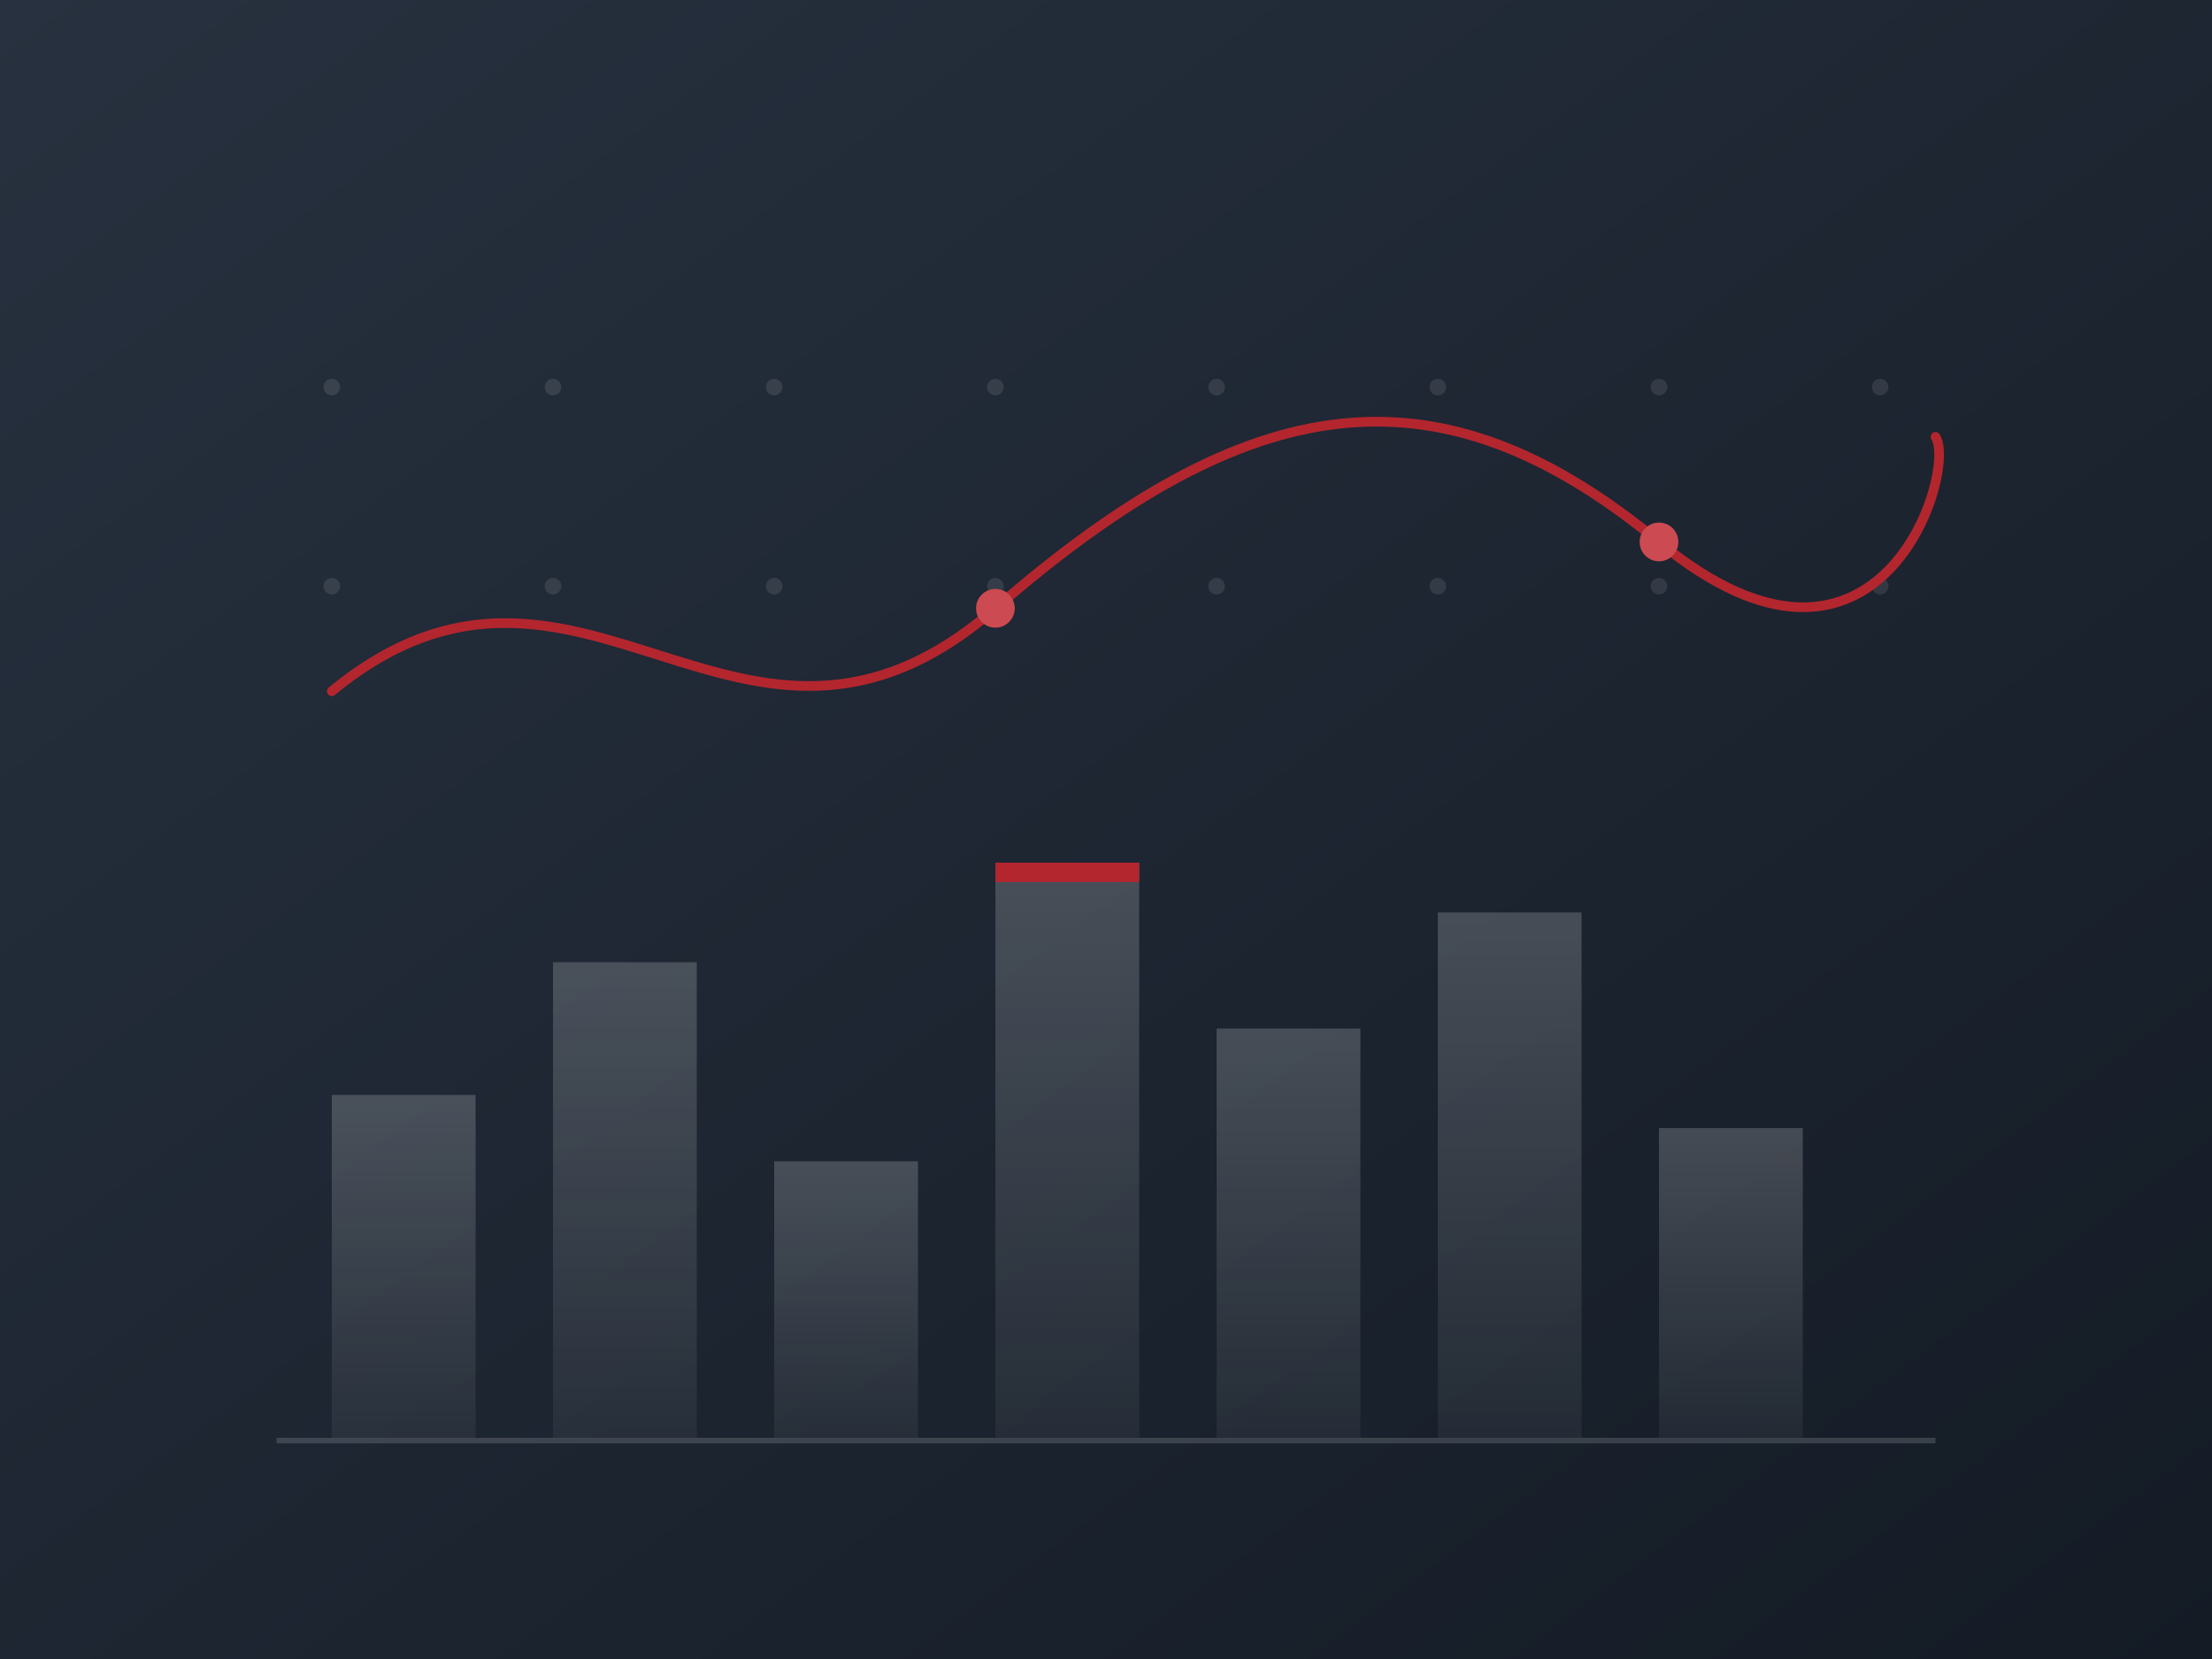
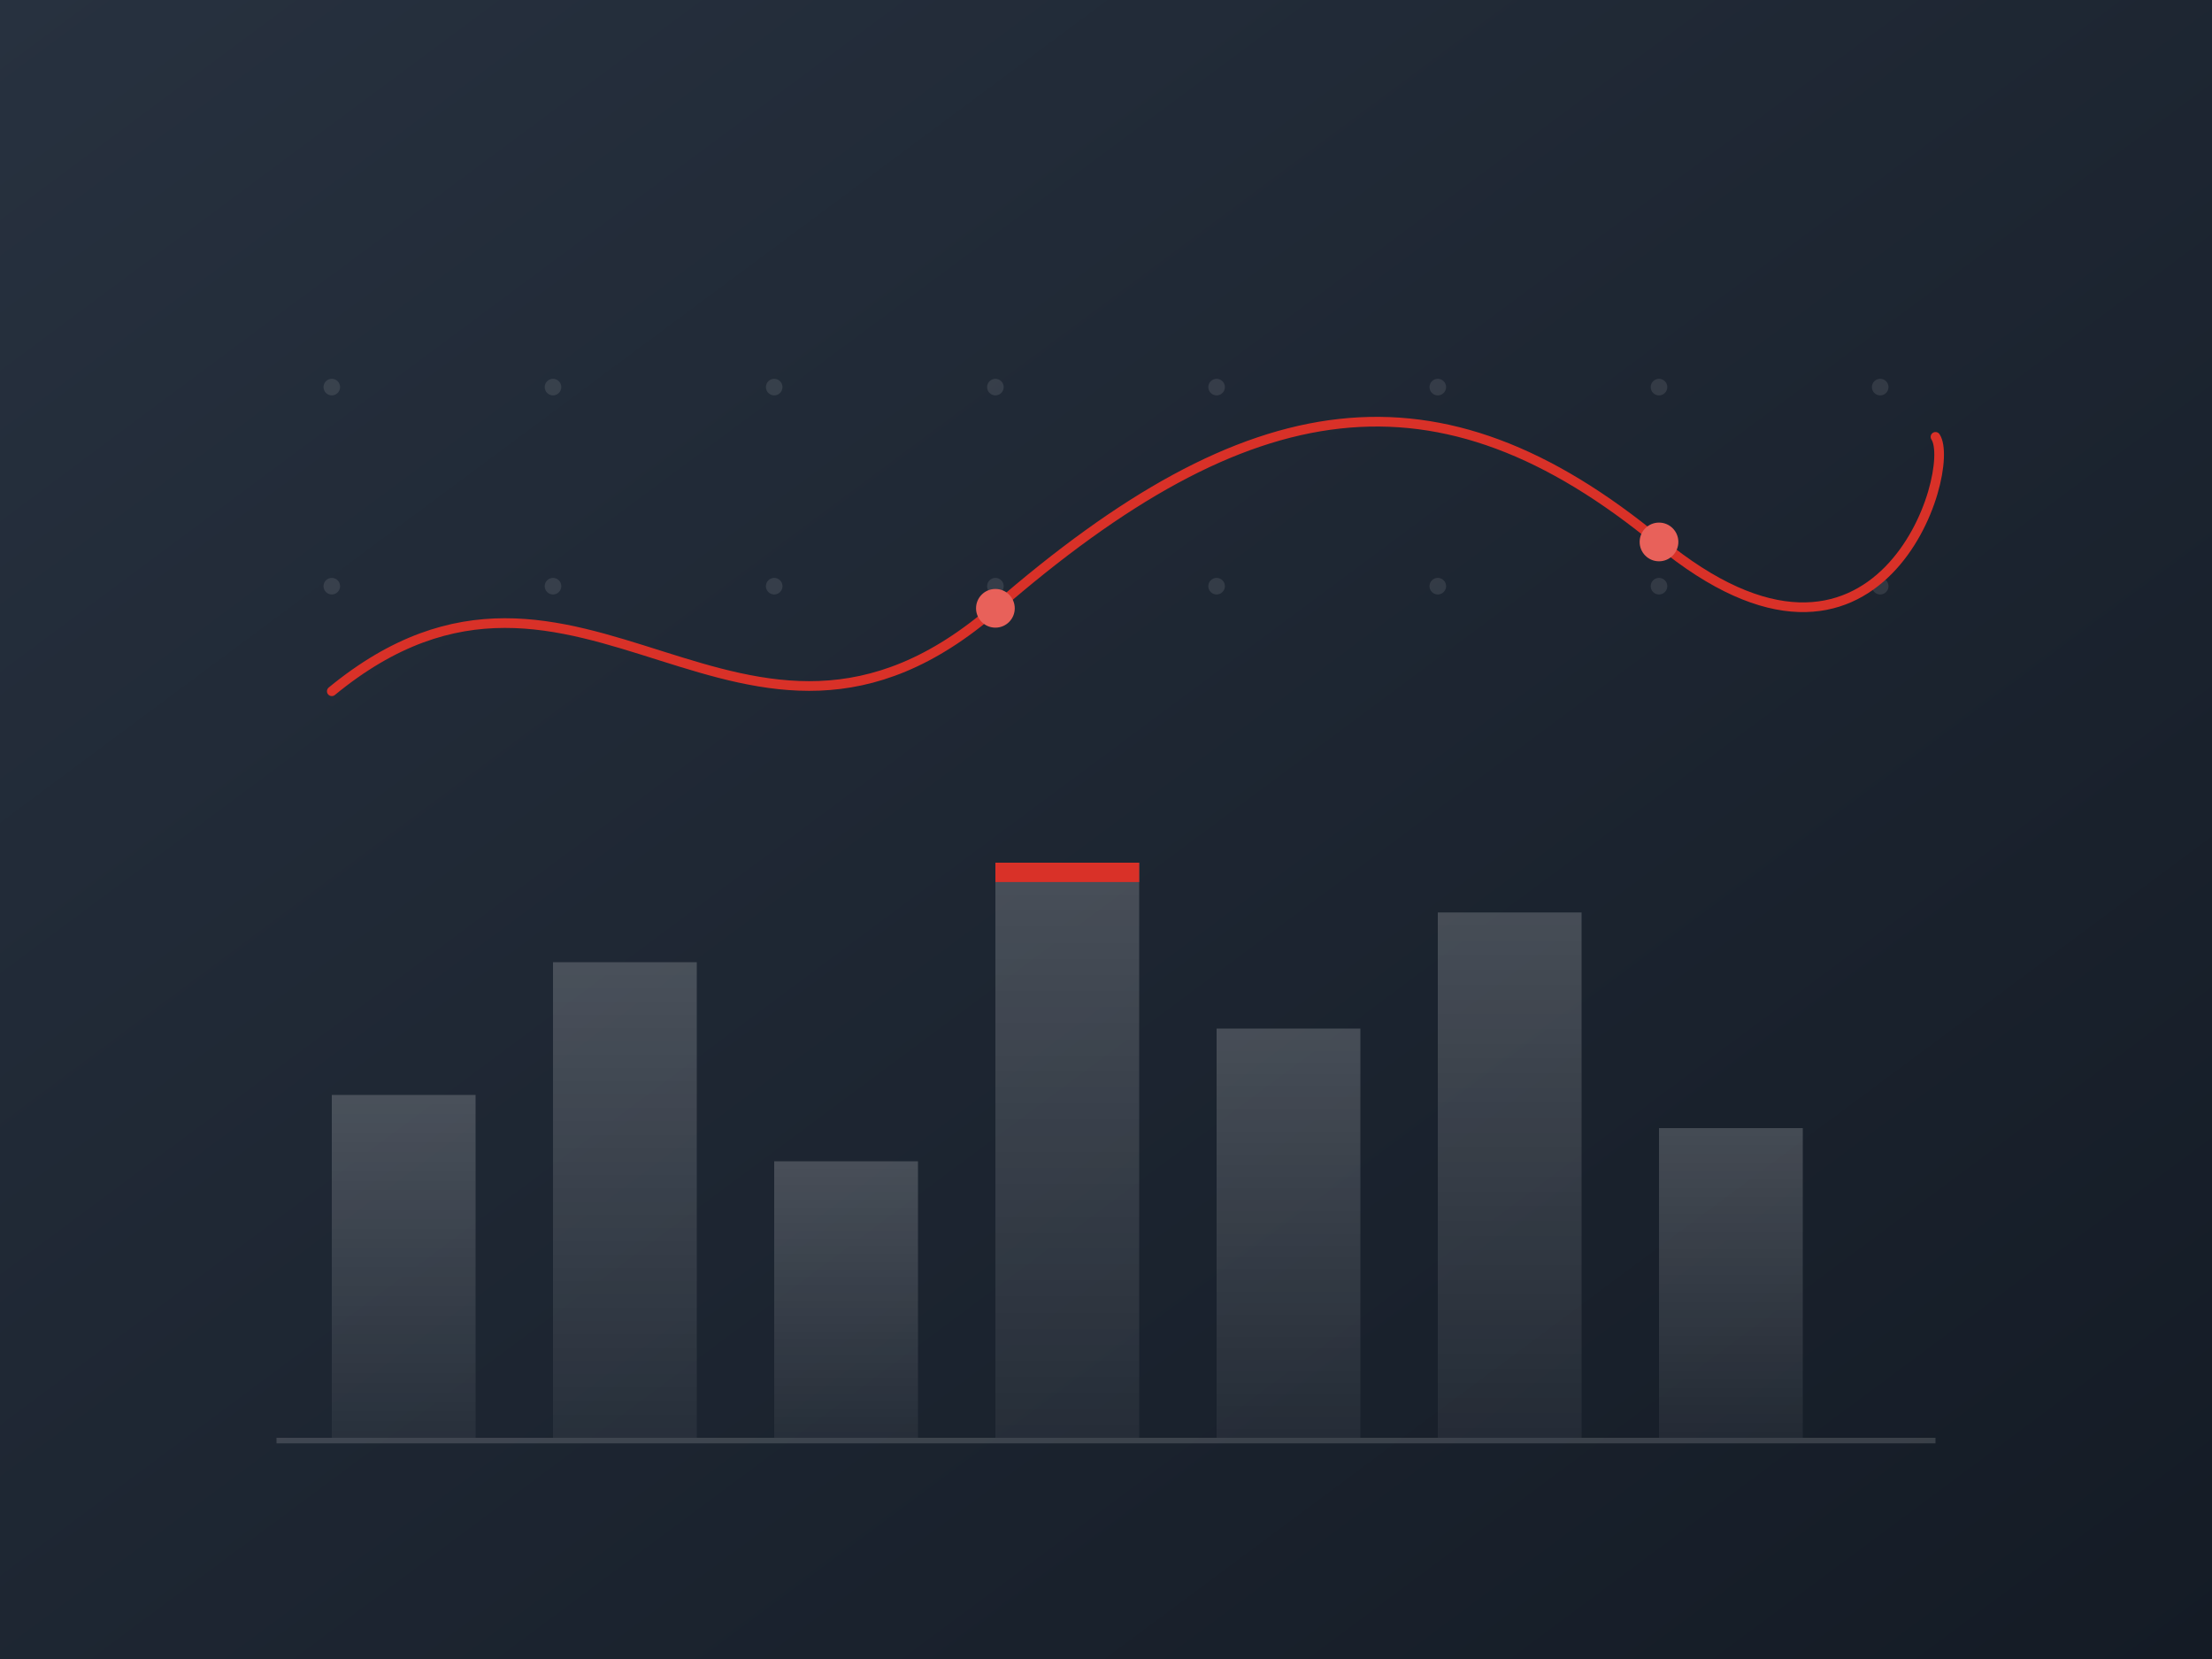
<svg xmlns="http://www.w3.org/2000/svg" viewBox="0 0 800 600" width="800" height="600" role="img" aria-label="도시 데이터 분석을 추상화한 그래픽">
  <defs>
    <linearGradient id="w6bg" x1="0" y1="0" x2="1" y2="1">
      <stop offset="0" stop-color="#27313f" />
      <stop offset="1" stop-color="#141b25" />
    </linearGradient>
    <linearGradient id="w6bar" x1="0" y1="1" x2="0" y2="0">
      <stop offset="0" stop-color="#ffffff" stop-opacity="0.05" />
      <stop offset="1" stop-color="#ffffff" stop-opacity="0.19" />
    </linearGradient>
  </defs>
  <rect width="800" height="600" fill="url(#w6bg)" />
  <g fill="#ffffff" opacity="0.10">
    <circle cx="120" cy="140" r="3" />
    <circle cx="200" cy="140" r="3" />
    <circle cx="280" cy="140" r="3" />
    <circle cx="360" cy="140" r="3" />
    <circle cx="440" cy="140" r="3" />
    <circle cx="520" cy="140" r="3" />
    <circle cx="600" cy="140" r="3" />
    <circle cx="680" cy="140" r="3" />
    <circle cx="120" cy="212" r="3" />
    <circle cx="200" cy="212" r="3" />
    <circle cx="280" cy="212" r="3" />
    <circle cx="360" cy="212" r="3" />
    <circle cx="440" cy="212" r="3" />
    <circle cx="520" cy="212" r="3" />
    <circle cx="600" cy="212" r="3" />
    <circle cx="680" cy="212" r="3" />
  </g>
-   <path d="M120 250 C210 176, 268 300, 360 220 S520 130, 600 196 S708 170, 700 158" fill="none" stroke="#b3262e" stroke-width="3.5" stroke-linecap="round" />
-   <g fill="#cc4a51">
+   <path d="M120 250 C210 176, 268 300, 360 220 S520 130, 600 196 S708 170, 700 158" fill="none" stroke="#D93128" stroke-width="3.5" stroke-linecap="round" />
+   <g fill="#E8615A">
    <circle cx="360" cy="220" r="7" />
    <circle cx="600" cy="196" r="7" />
  </g>
  <g fill="url(#w6bar)">
    <rect x="120" y="396" width="52" height="124" />
    <rect x="200" y="348" width="52" height="172" />
    <rect x="280" y="420" width="52" height="100" />
    <rect x="360" y="312" width="52" height="208" />
    <rect x="440" y="372" width="52" height="148" />
    <rect x="520" y="330" width="52" height="190" />
    <rect x="600" y="408" width="52" height="112" />
  </g>
-   <rect x="360" y="312" width="52" height="7" fill="#b3262e" />
+   <rect x="360" y="312" width="52" height="7" fill="#D93128" />
  <rect x="100" y="520" width="600" height="2" fill="#ffffff" opacity="0.15" />
</svg>
